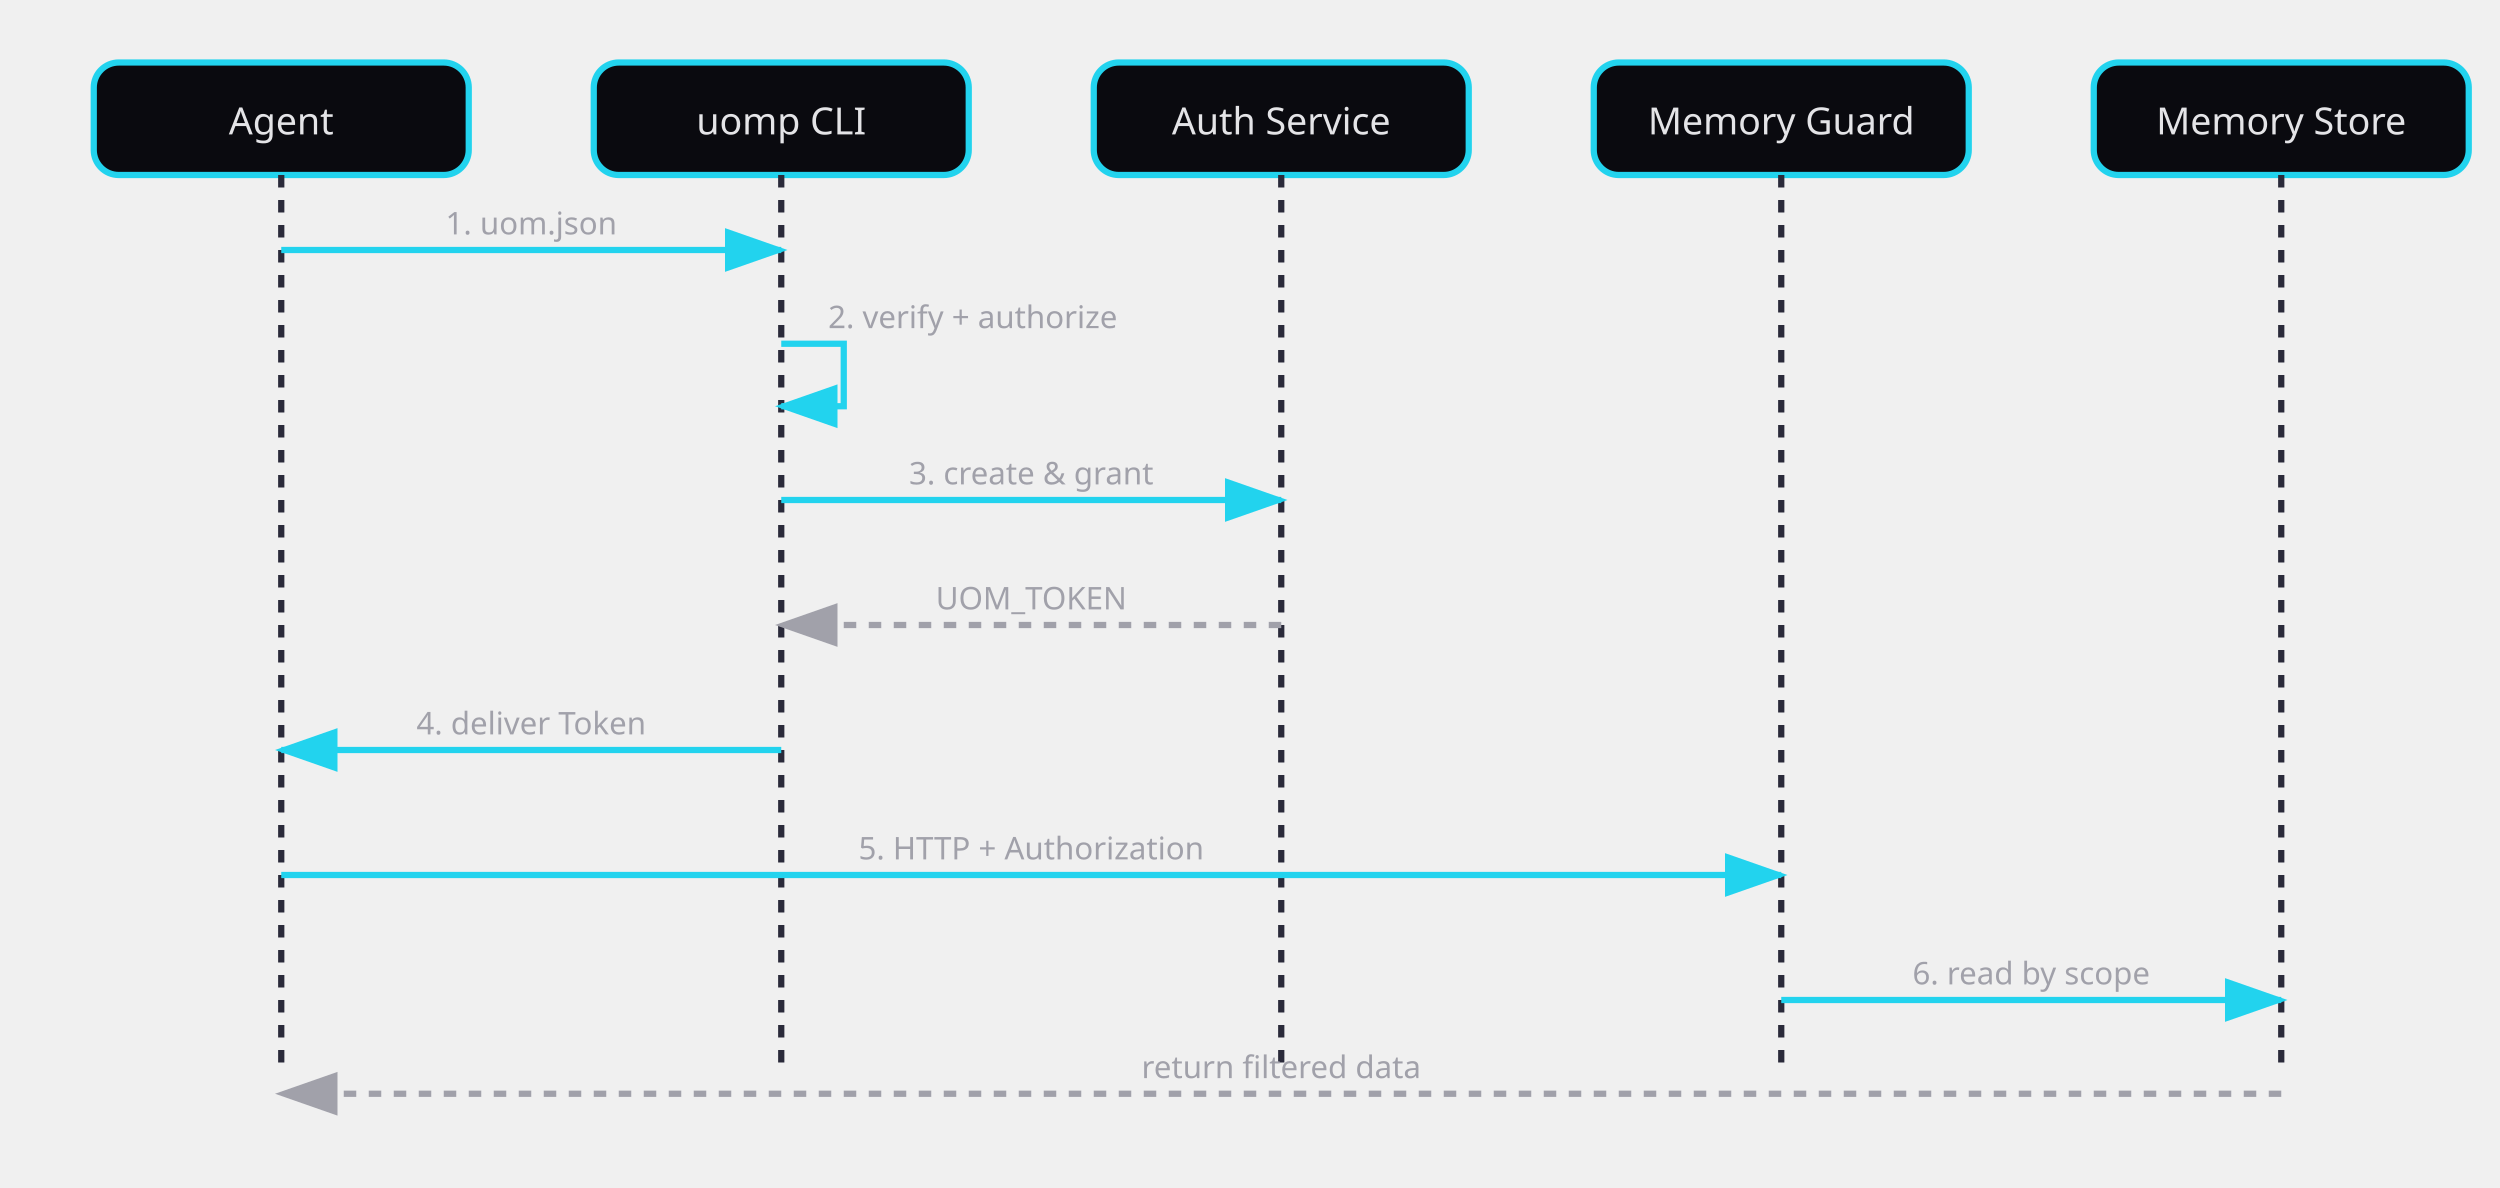
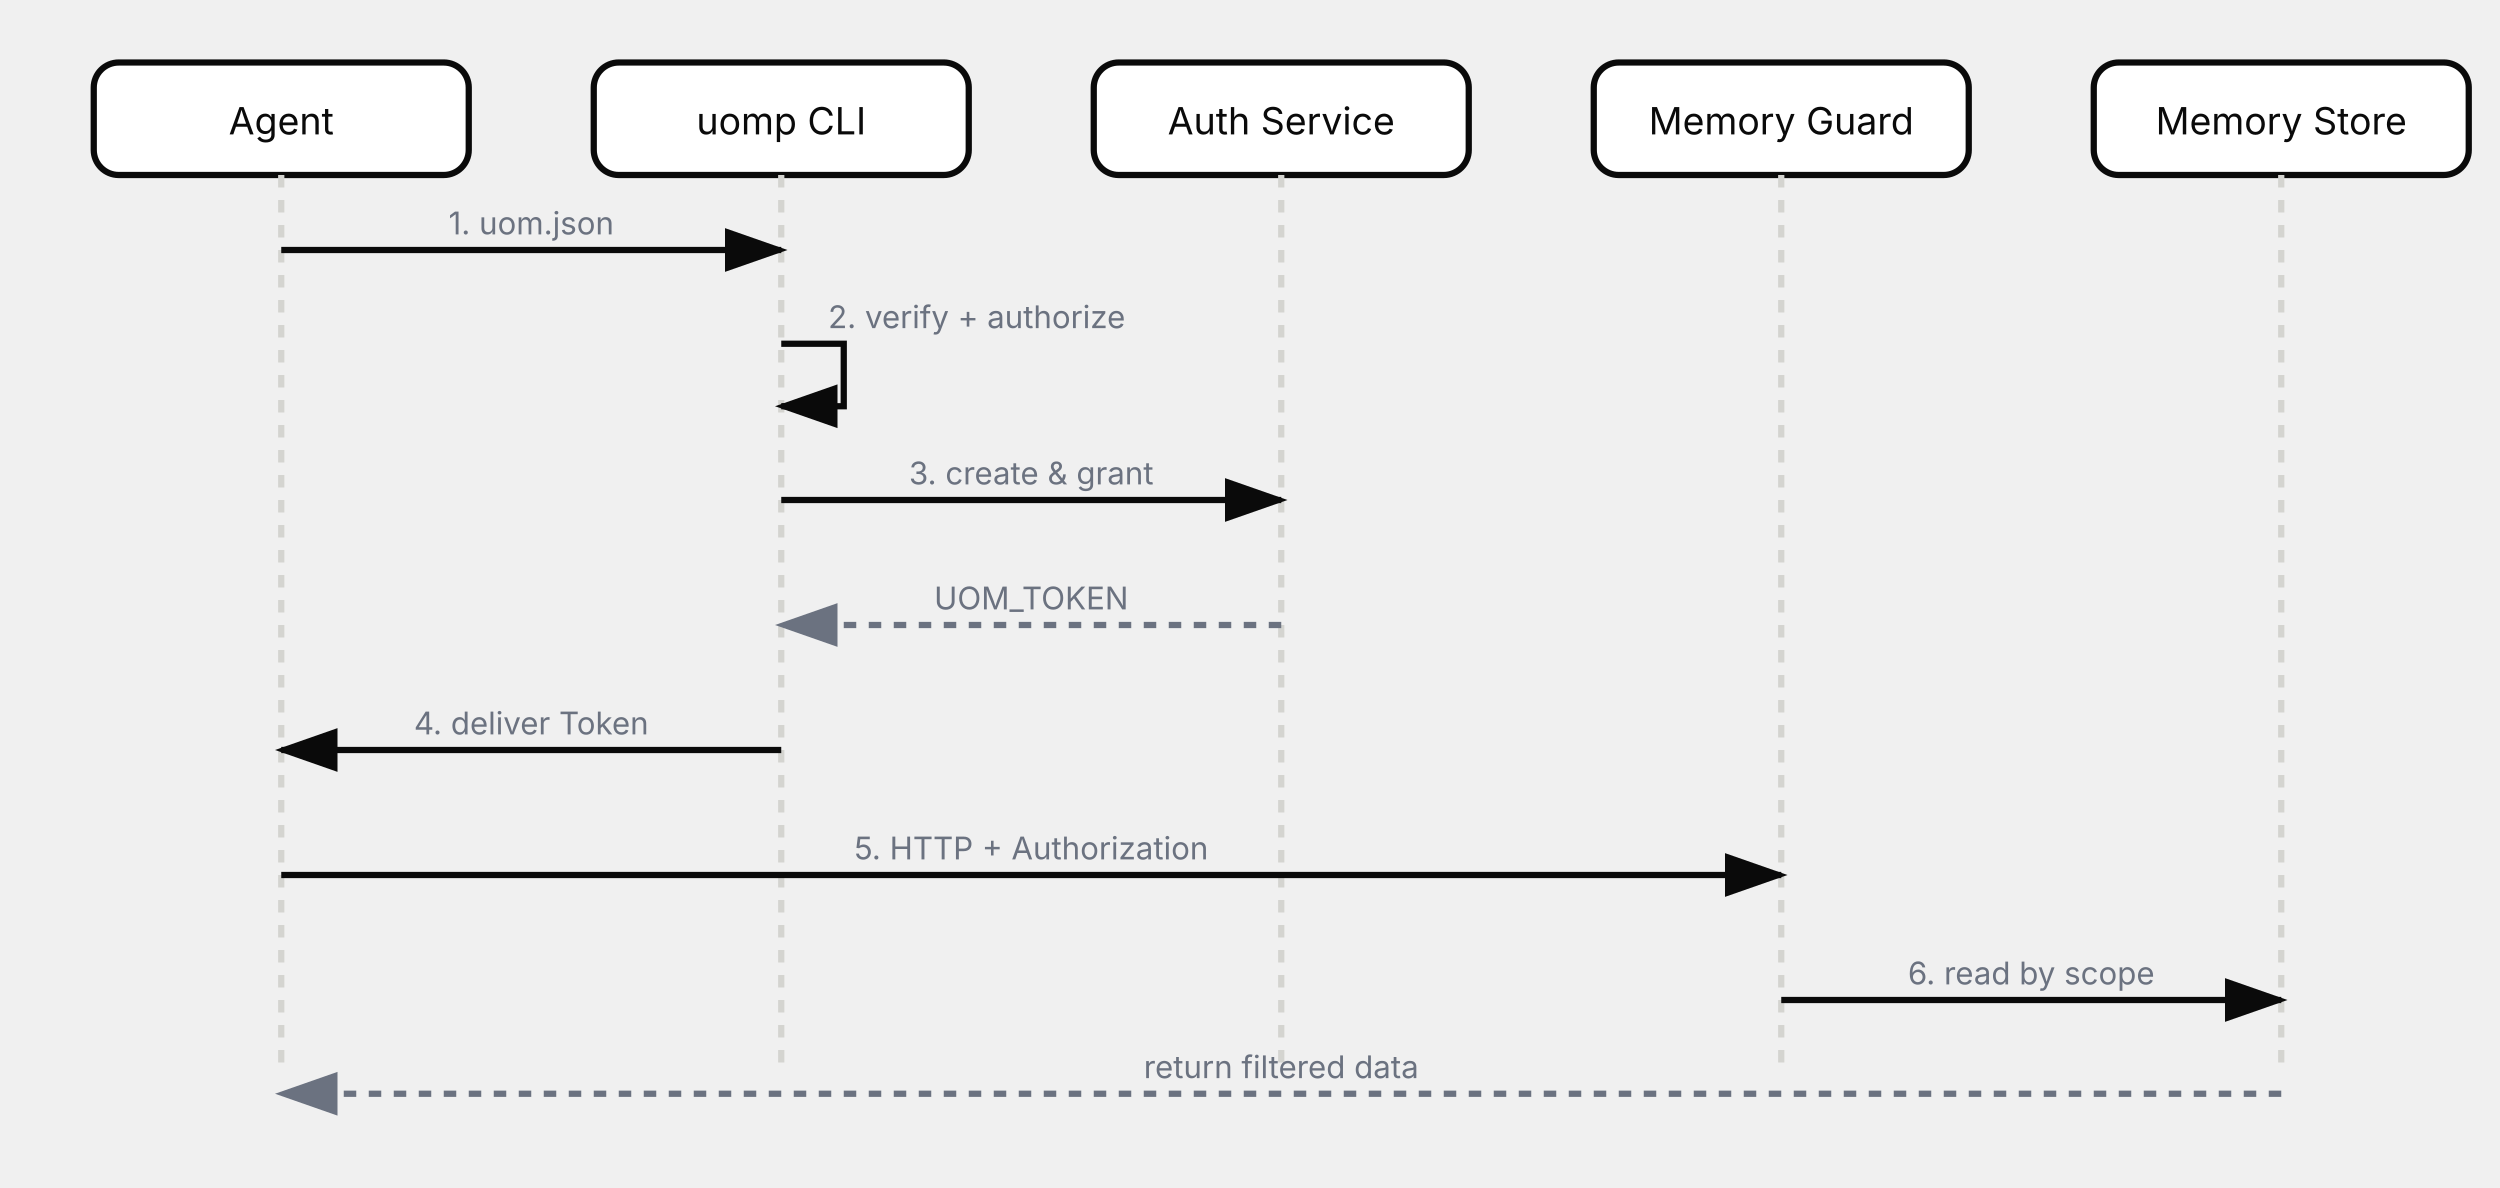
<svg xmlns="http://www.w3.org/2000/svg" viewBox="0 0 800 380" role="img" aria-label="UOMP standard architecture sequence diagram">
  <defs>
    <marker id="seq-arrow-en" markerWidth="10" markerHeight="7" refX="9" refY="3.5" orient="auto">
-       <polygon points="0 0,10 3.5,0 7" fill="#22d3ee" />
+       <polygon points="0 0,10 3.5,0 7" fill="#0A0A0A" />
    </marker>
    <marker id="seq-return-en" markerWidth="10" markerHeight="7" refX="9" refY="3.5" orient="auto">
-       <polygon points="0 0,10 3.5,0 7" fill="#a1a1aa" />
+       <polygon points="0 0,10 3.5,0 7" fill="#6B7280" />
    </marker>
  </defs>
-   <rect x="30" y="20" width="120" height="36" rx="8" fill="#0a0a0f" stroke="#22d3ee" stroke-width="2" />
-   <text x="90" y="43" text-anchor="middle" fill="#e4e4e7" font-size="12" font-family="system-ui, sans-serif">Agent</text>
-   <line x1="90" y1="56" x2="90" y2="340" stroke="#2a2a3a" stroke-width="2" stroke-dasharray="4 4" />
-   <rect x="190" y="20" width="120" height="36" rx="8" fill="#0a0a0f" stroke="#22d3ee" stroke-width="2" />
-   <text x="250" y="43" text-anchor="middle" fill="#e4e4e7" font-size="12" font-family="system-ui, sans-serif">uomp CLI</text>
-   <line x1="250" y1="56" x2="250" y2="340" stroke="#2a2a3a" stroke-width="2" stroke-dasharray="4 4" />
-   <rect x="350" y="20" width="120" height="36" rx="8" fill="#0a0a0f" stroke="#22d3ee" stroke-width="2" />
-   <text x="410" y="43" text-anchor="middle" fill="#e4e4e7" font-size="12" font-family="system-ui, sans-serif">Auth Service</text>
-   <line x1="410" y1="56" x2="410" y2="340" stroke="#2a2a3a" stroke-width="2" stroke-dasharray="4 4" />
-   <rect x="510" y="20" width="120" height="36" rx="8" fill="#0a0a0f" stroke="#22d3ee" stroke-width="2" />
-   <text x="570" y="43" text-anchor="middle" fill="#e4e4e7" font-size="12" font-family="system-ui, sans-serif">Memory Guard</text>
-   <line x1="570" y1="56" x2="570" y2="340" stroke="#2a2a3a" stroke-width="2" stroke-dasharray="4 4" />
-   <rect x="670" y="20" width="120" height="36" rx="8" fill="#0a0a0f" stroke="#22d3ee" stroke-width="2" />
-   <text x="730" y="43" text-anchor="middle" fill="#e4e4e7" font-size="12" font-family="system-ui, sans-serif">Memory Store</text>
-   <line x1="730" y1="56" x2="730" y2="340" stroke="#2a2a3a" stroke-width="2" stroke-dasharray="4 4" />
-   <line x1="90" y1="80" x2="250" y2="80" stroke="#22d3ee" stroke-width="2" marker-end="url(#seq-arrow-en)" />
-   <text x="170" y="75" text-anchor="middle" fill="#a1a1aa" font-size="10" font-family="system-ui, sans-serif">1. uom.json</text>
-   <path d="M250 110 L270 110 L270 130 L250 130" fill="none" stroke="#22d3ee" stroke-width="2" marker-end="url(#seq-arrow-en)" />
-   <text x="265" y="105" text-anchor="start" fill="#a1a1aa" font-size="10" font-family="system-ui, sans-serif">2. verify + authorize</text>
-   <line x1="250" y1="160" x2="410" y2="160" stroke="#22d3ee" stroke-width="2" marker-end="url(#seq-arrow-en)" />
-   <text x="330" y="155" text-anchor="middle" fill="#a1a1aa" font-size="10" font-family="system-ui, sans-serif">3. create &amp; grant</text>
-   <line x1="410" y1="200" x2="250" y2="200" stroke="#a1a1aa" stroke-width="2" stroke-dasharray="4 4" marker-end="url(#seq-return-en)" />
-   <text x="330" y="195" text-anchor="middle" fill="#a1a1aa" font-size="10" font-family="system-ui, sans-serif">UOM_TOKEN</text>
-   <line x1="250" y1="240" x2="90" y2="240" stroke="#22d3ee" stroke-width="2" marker-end="url(#seq-arrow-en)" />
-   <text x="170" y="235" text-anchor="middle" fill="#a1a1aa" font-size="10" font-family="system-ui, sans-serif">4. deliver Token</text>
-   <line x1="90" y1="280" x2="570" y2="280" stroke="#22d3ee" stroke-width="2" marker-end="url(#seq-arrow-en)" />
-   <text x="330" y="275" text-anchor="middle" fill="#a1a1aa" font-size="10" font-family="system-ui, sans-serif">5. HTTP + Authorization</text>
-   <line x1="570" y1="320" x2="730" y2="320" stroke="#22d3ee" stroke-width="2" marker-end="url(#seq-arrow-en)" />
-   <text x="650" y="315" text-anchor="middle" fill="#a1a1aa" font-size="10" font-family="system-ui, sans-serif">6. read by scope</text>
-   <line x1="730" y1="350" x2="90" y2="350" stroke="#a1a1aa" stroke-width="2" stroke-dasharray="4 4" marker-end="url(#seq-return-en)" />
-   <text x="410" y="345" text-anchor="middle" fill="#a1a1aa" font-size="10" font-family="system-ui, sans-serif">return filtered data</text>
+   <rect x="30" y="20" width="120" height="36" rx="8" fill="#FFFFFF" stroke="#0A0A0A" stroke-width="2" />
+   <text x="90" y="43" text-anchor="middle" fill="#0A0A0A" font-size="12" font-family="Inter, system-ui, sans-serif">Agent</text>
+   <line x1="90" y1="56" x2="90" y2="340" stroke="#D4D4D0" stroke-width="2" stroke-dasharray="4 4" />
+   <rect x="190" y="20" width="120" height="36" rx="8" fill="#FFFFFF" stroke="#0A0A0A" stroke-width="2" />
+   <text x="250" y="43" text-anchor="middle" fill="#0A0A0A" font-size="12" font-family="Inter, system-ui, sans-serif">uomp CLI</text>
+   <line x1="250" y1="56" x2="250" y2="340" stroke="#D4D4D0" stroke-width="2" stroke-dasharray="4 4" />
+   <rect x="350" y="20" width="120" height="36" rx="8" fill="#FFFFFF" stroke="#0A0A0A" stroke-width="2" />
+   <text x="410" y="43" text-anchor="middle" fill="#0A0A0A" font-size="12" font-family="Inter, system-ui, sans-serif">Auth Service</text>
+   <line x1="410" y1="56" x2="410" y2="340" stroke="#D4D4D0" stroke-width="2" stroke-dasharray="4 4" />
+   <rect x="510" y="20" width="120" height="36" rx="8" fill="#FFFFFF" stroke="#0A0A0A" stroke-width="2" />
+   <text x="570" y="43" text-anchor="middle" fill="#0A0A0A" font-size="12" font-family="Inter, system-ui, sans-serif">Memory Guard</text>
+   <line x1="570" y1="56" x2="570" y2="340" stroke="#D4D4D0" stroke-width="2" stroke-dasharray="4 4" />
+   <rect x="670" y="20" width="120" height="36" rx="8" fill="#FFFFFF" stroke="#0A0A0A" stroke-width="2" />
+   <text x="730" y="43" text-anchor="middle" fill="#0A0A0A" font-size="12" font-family="Inter, system-ui, sans-serif">Memory Store</text>
+   <line x1="730" y1="56" x2="730" y2="340" stroke="#D4D4D0" stroke-width="2" stroke-dasharray="4 4" />
+   <line x1="90" y1="80" x2="250" y2="80" stroke="#0A0A0A" stroke-width="2" marker-end="url(#seq-arrow-en)" />
+   <text x="170" y="75" text-anchor="middle" fill="#6B7280" font-size="10" font-family="Inter, system-ui, sans-serif">1. uom.json</text>
+   <path d="M250 110 L270 110 L270 130 L250 130" fill="none" stroke="#0A0A0A" stroke-width="2" marker-end="url(#seq-arrow-en)" />
+   <text x="265" y="105" text-anchor="start" fill="#6B7280" font-size="10" font-family="Inter, system-ui, sans-serif">2. verify + authorize</text>
+   <line x1="250" y1="160" x2="410" y2="160" stroke="#0A0A0A" stroke-width="2" marker-end="url(#seq-arrow-en)" />
+   <text x="330" y="155" text-anchor="middle" fill="#6B7280" font-size="10" font-family="Inter, system-ui, sans-serif">3. create &amp; grant</text>
+   <line x1="410" y1="200" x2="250" y2="200" stroke="#6B7280" stroke-width="2" stroke-dasharray="4 4" marker-end="url(#seq-return-en)" />
+   <text x="330" y="195" text-anchor="middle" fill="#6B7280" font-size="10" font-family="Inter, system-ui, sans-serif">UOM_TOKEN</text>
+   <line x1="250" y1="240" x2="90" y2="240" stroke="#0A0A0A" stroke-width="2" marker-end="url(#seq-arrow-en)" />
+   <text x="170" y="235" text-anchor="middle" fill="#6B7280" font-size="10" font-family="Inter, system-ui, sans-serif">4. deliver Token</text>
+   <line x1="90" y1="280" x2="570" y2="280" stroke="#0A0A0A" stroke-width="2" marker-end="url(#seq-arrow-en)" />
+   <text x="330" y="275" text-anchor="middle" fill="#6B7280" font-size="10" font-family="Inter, system-ui, sans-serif">5. HTTP + Authorization</text>
+   <line x1="570" y1="320" x2="730" y2="320" stroke="#0A0A0A" stroke-width="2" marker-end="url(#seq-arrow-en)" />
+   <text x="650" y="315" text-anchor="middle" fill="#6B7280" font-size="10" font-family="Inter, system-ui, sans-serif">6. read by scope</text>
+   <line x1="730" y1="350" x2="90" y2="350" stroke="#6B7280" stroke-width="2" stroke-dasharray="4 4" marker-end="url(#seq-return-en)" />
+   <text x="410" y="345" text-anchor="middle" fill="#6B7280" font-size="10" font-family="Inter, system-ui, sans-serif">return filtered data</text>
</svg>
